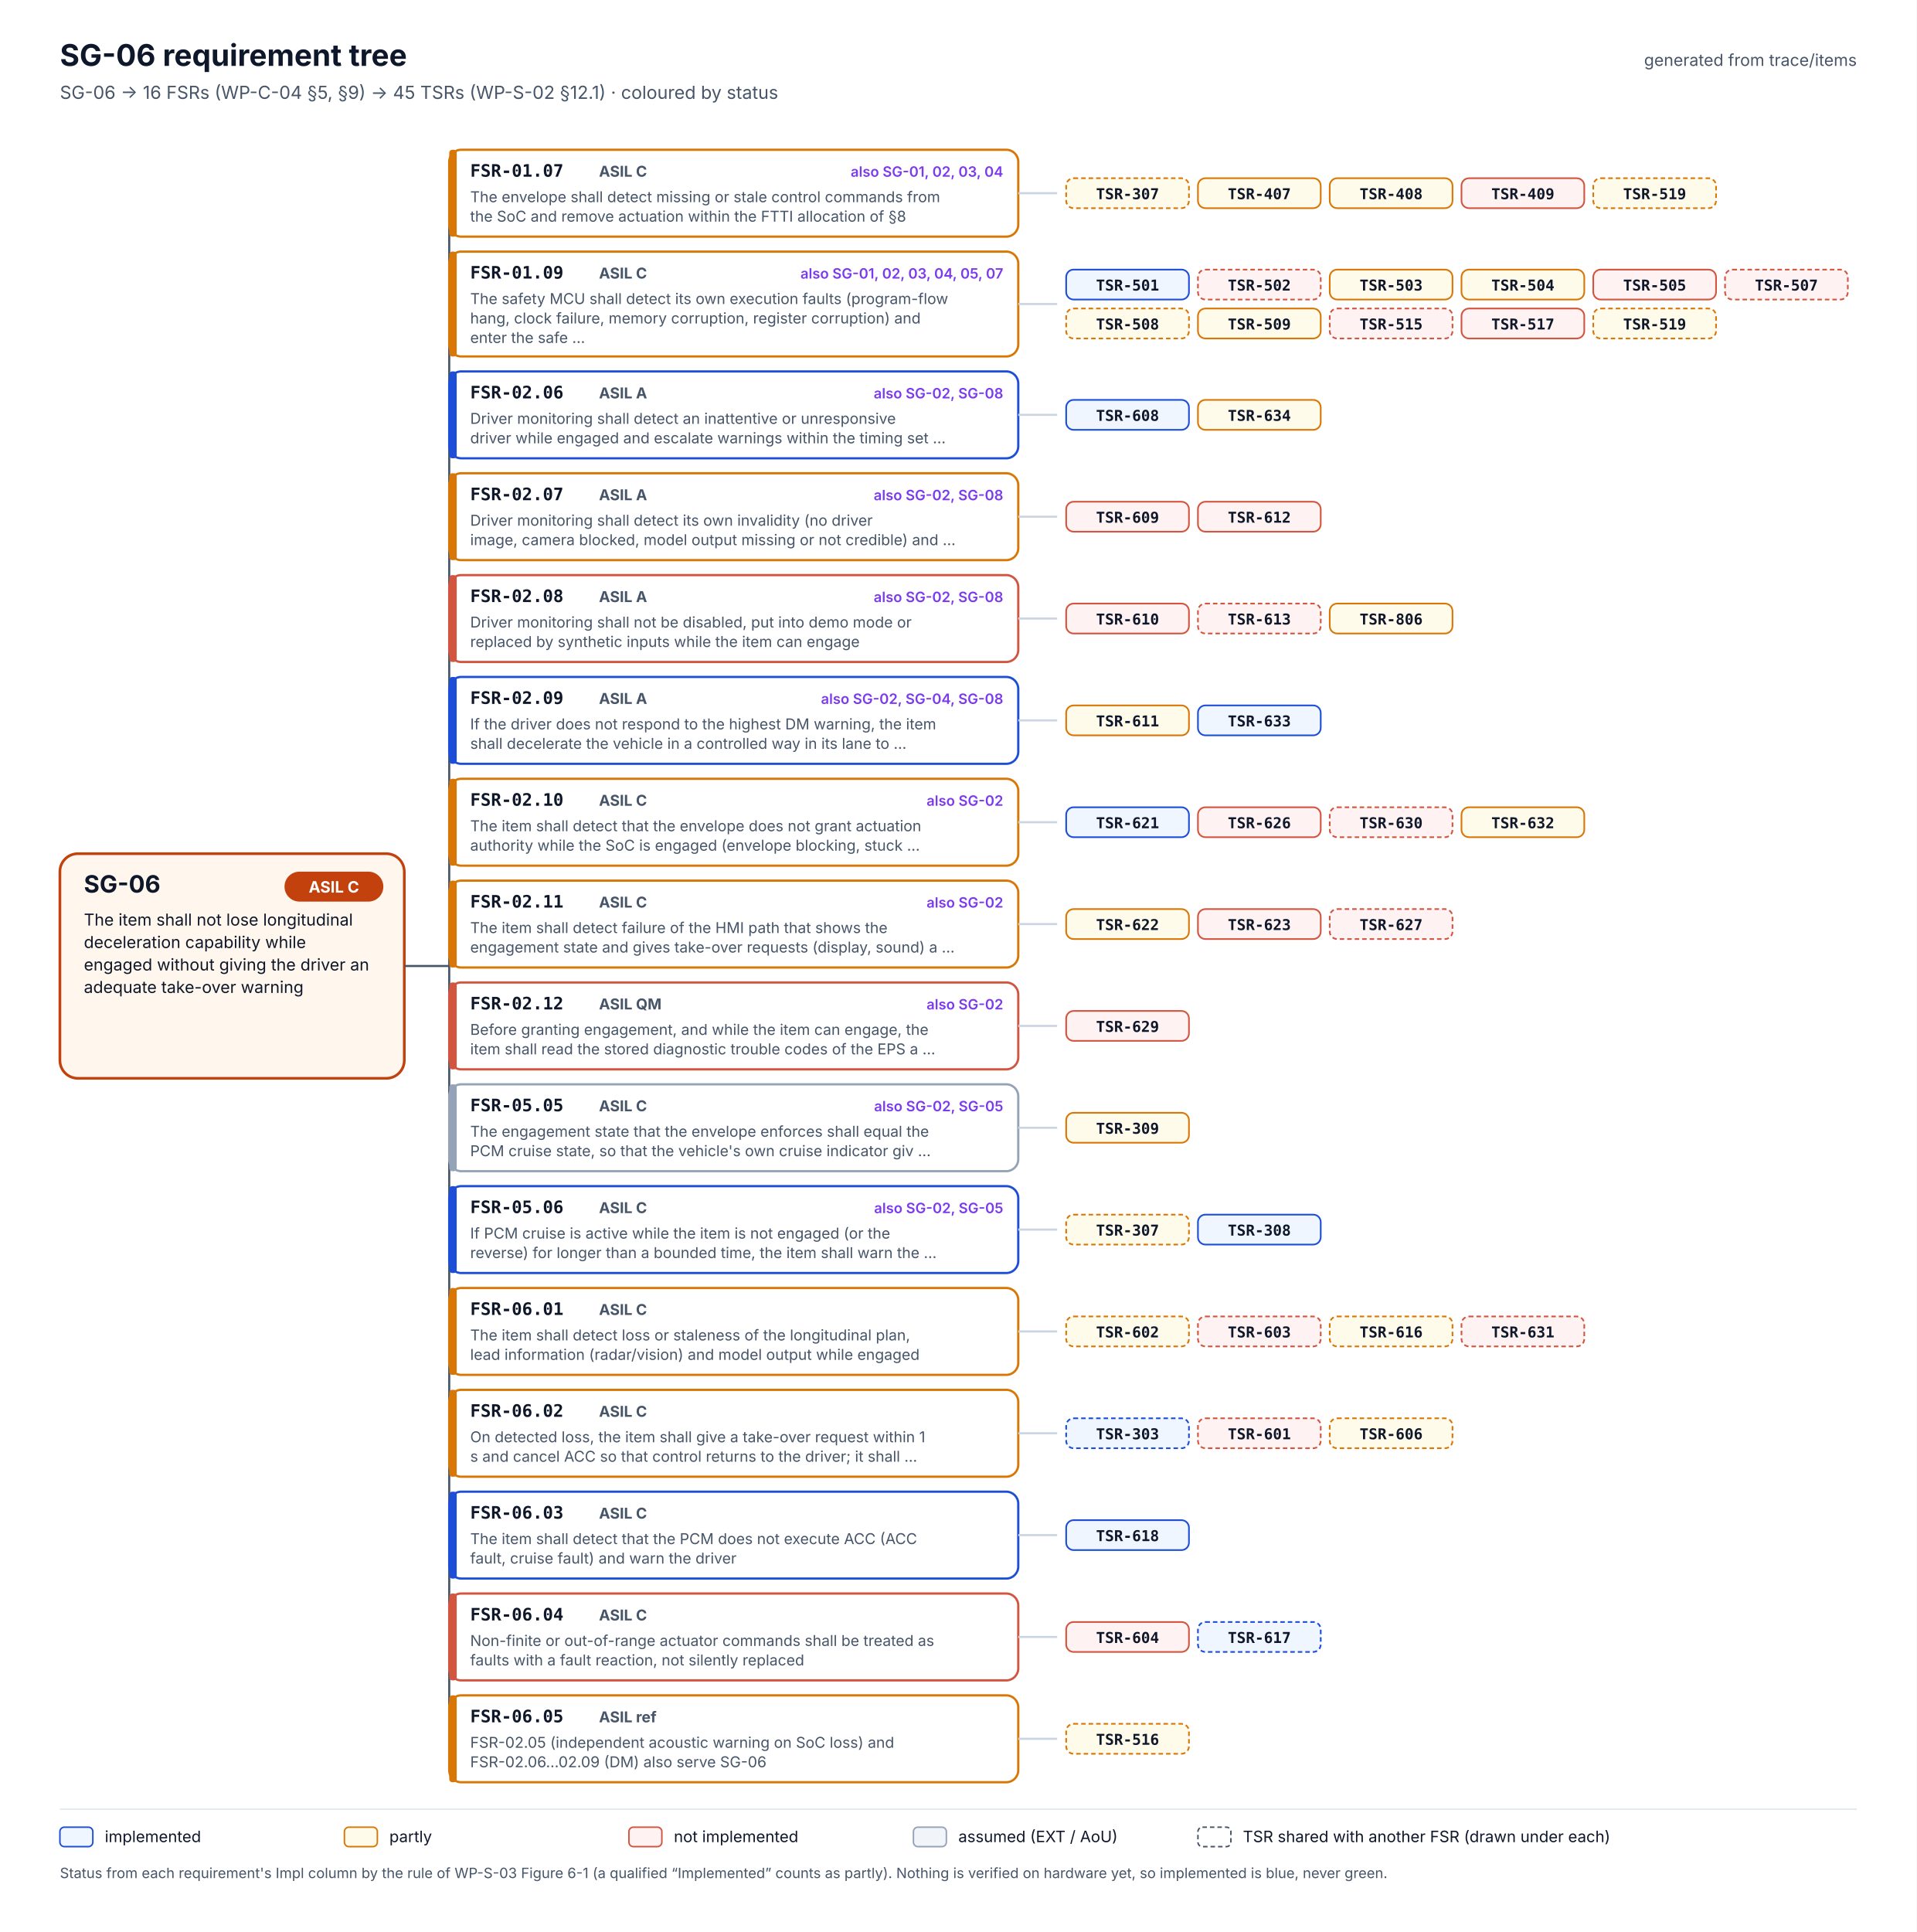
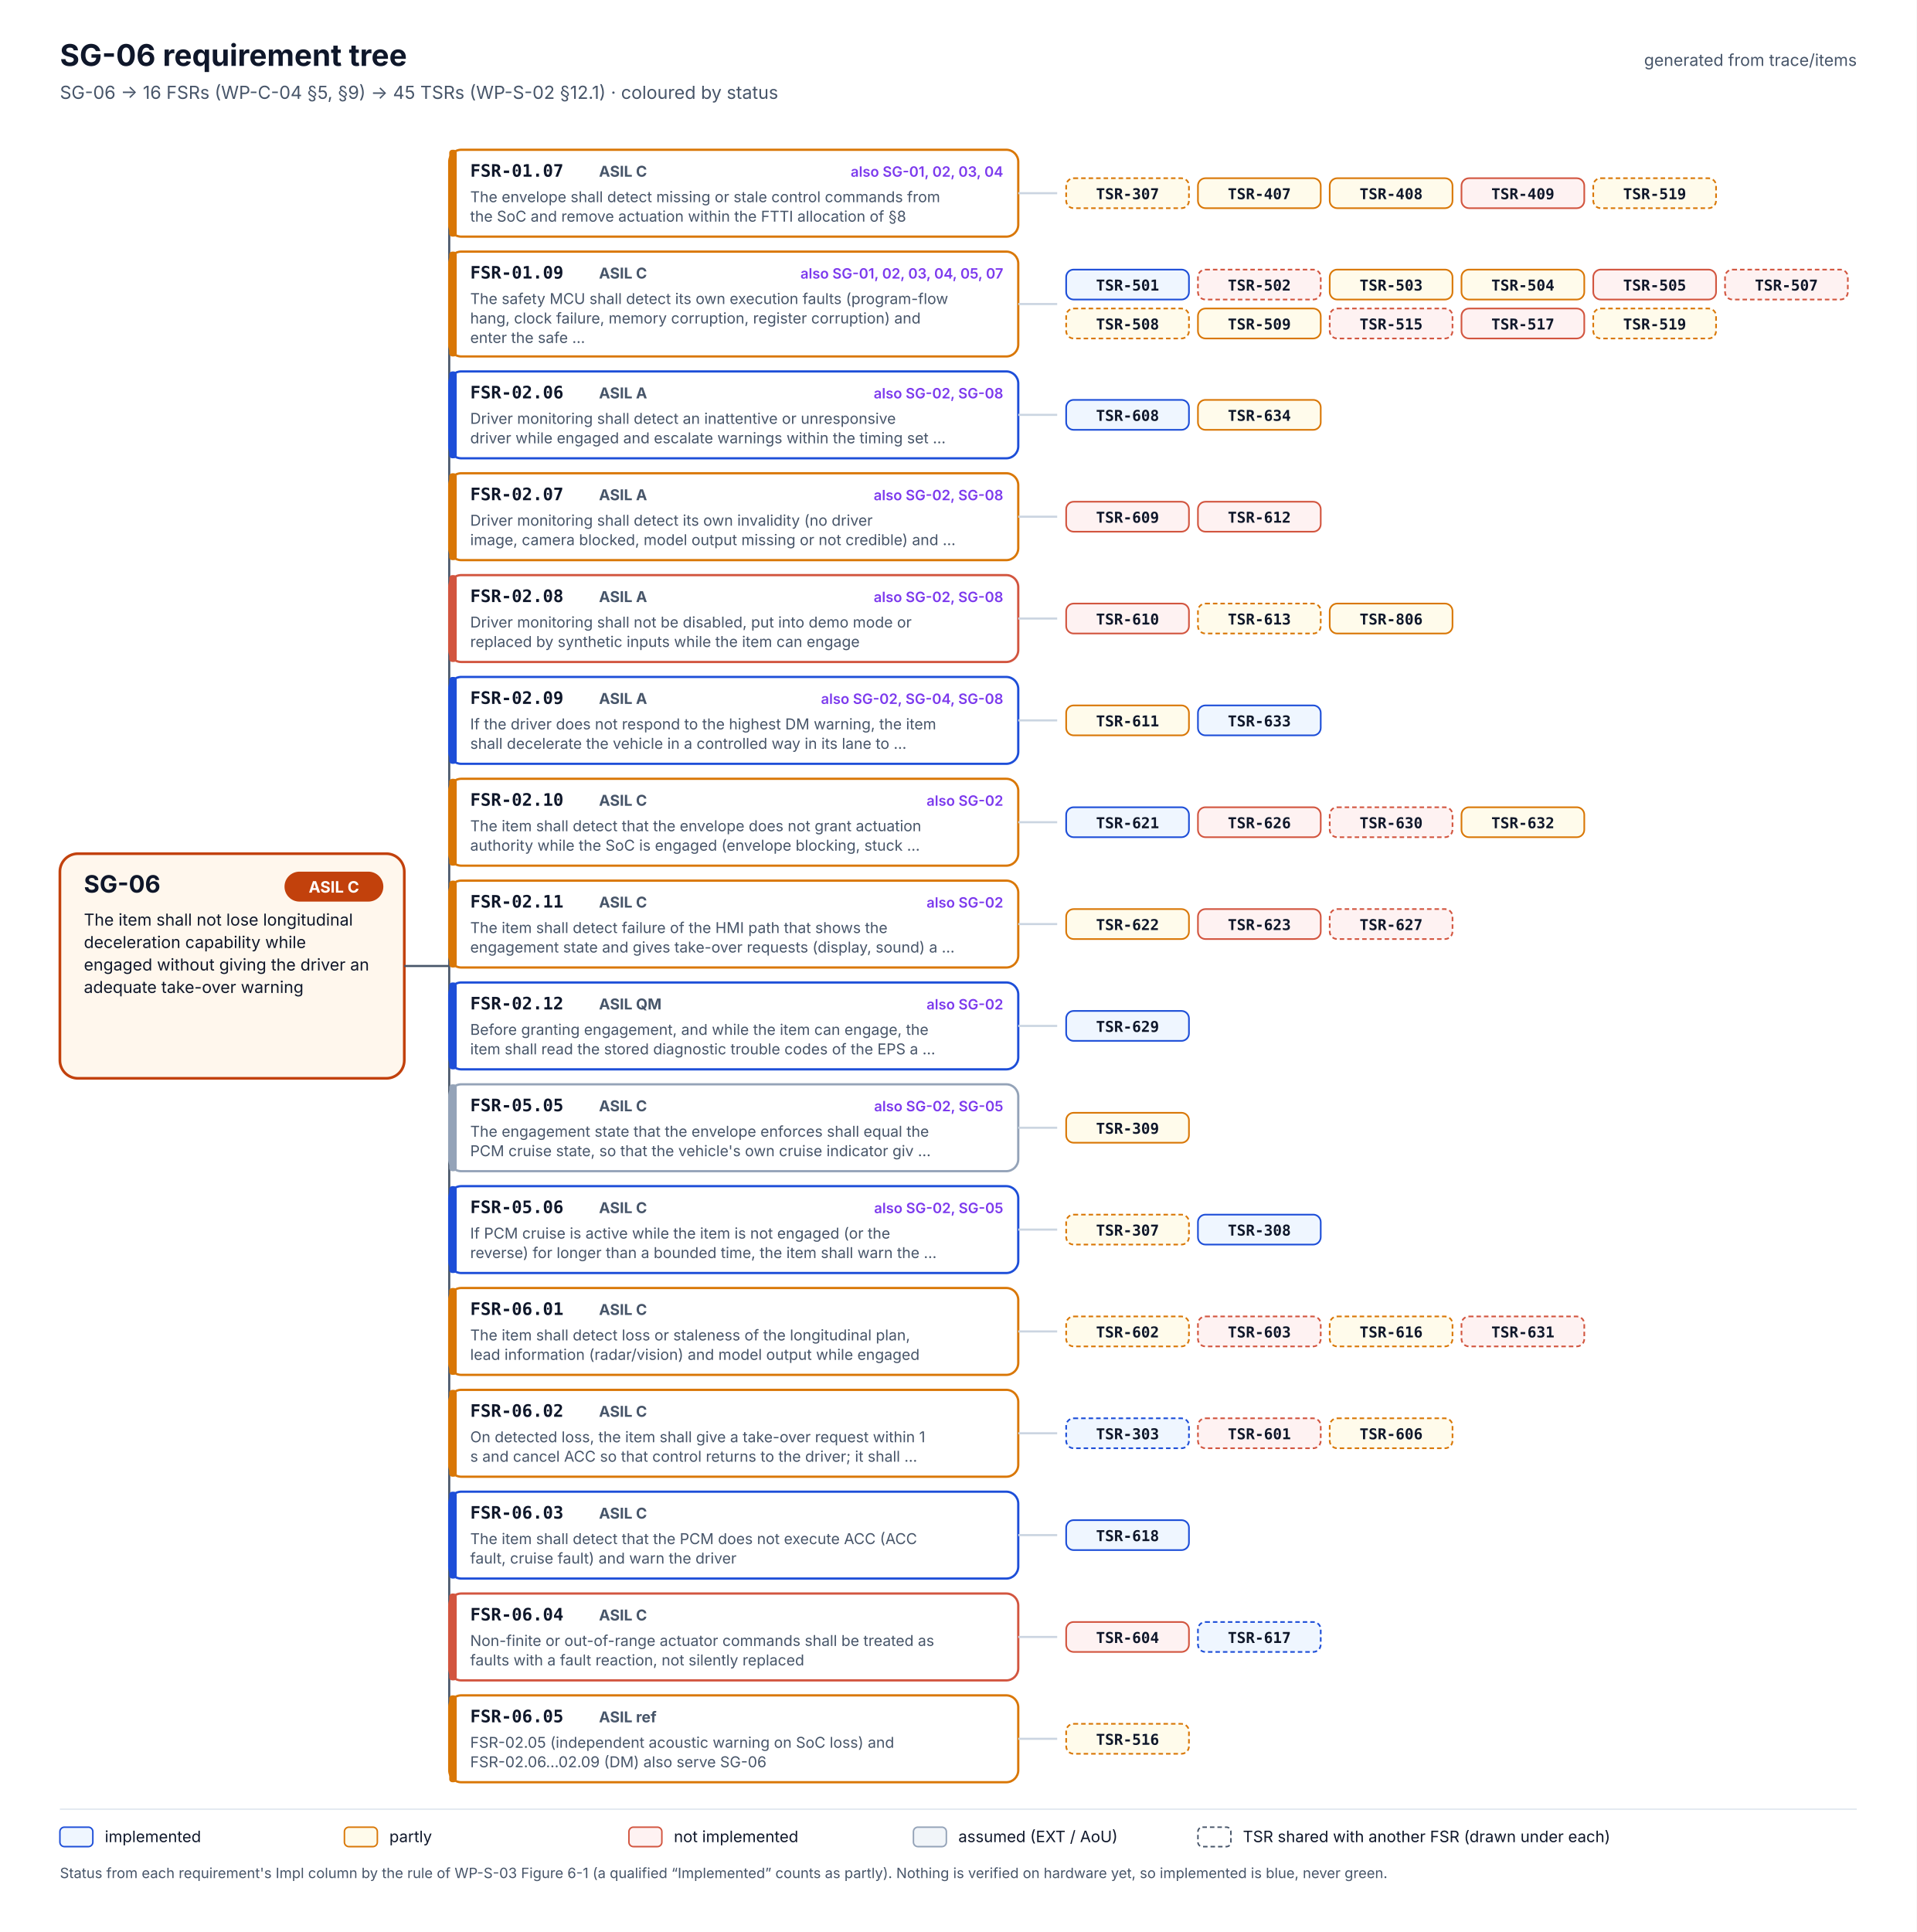
<svg xmlns="http://www.w3.org/2000/svg" width="1280" height="1290" viewBox="0 0 1280 1290" font-family="Inter, 'Segoe UI', Helvetica, Arial, sans-serif" role="img" aria-labelledby="t d">
  <rect width="1280" height="1290" fill="#FFFFFF" />
  <text x="40" y="44" font-size="20" fill="#0F172A" font-weight="700">SG-06 requirement tree</text>
  <text x="40" y="66" font-size="12" fill="#475569">SG-06 → 16 FSRs (WP-C-04 §5, §9) → 45 TSRs (WP-S-02 §12.1) · coloured by status</text>
  <text x="1240" y="44" font-size="11" fill="#475569" text-anchor="end">generated from trace/items</text>
  <rect x="40" y="570.0" width="230" height="150" rx="12" fill="#FFF7ED" stroke="#C2410C" stroke-width="1.8" />
  <text x="56" y="596.0" font-size="16" fill="#0F172A" font-weight="700">SG-06</text>
  <rect x="190" y="582.0" width="66" height="20" rx="10" fill="#C2410C" />
  <text x="223" y="596.0" font-size="10.5" fill="#FFFFFF" font-weight="700" text-anchor="middle">ASIL C</text>
  <text x="56" y="618.0" font-size="11" fill="#0F172A">The item shall not lose longitudinal</text>
  <text x="56" y="633.0" font-size="11" fill="#0F172A">deceleration capability while</text>
  <text x="56" y="648.0" font-size="11" fill="#0F172A">engaged without giving the driver an</text>
  <text x="56" y="663.0" font-size="11" fill="#0F172A">adequate take-over warning</text>
  <line x1="270" y1="645.0" x2="300" y2="645.0" stroke="#475569" stroke-width="1.4" />
  <line x1="300" y1="129.0" x2="300" y2="1161.0" stroke="#475569" stroke-width="1.4" />
  <line x1="300" y1="129.0" x2="300" y2="129.0" stroke="#475569" stroke-width="1.4" />
  <rect x="300" y="100" width="380" height="58" rx="8" fill="#FFFFFF" stroke="#D97706" stroke-width="1.5" />
  <rect x="300" y="100" width="5" height="58" rx="2" fill="#D97706" />
  <text x="314" y="118" font-size="11.5" fill="#0F172A" font-weight="700" font-family="'JetBrains Mono', 'SFMono-Regular', Menlo, Consolas, monospace">FSR-01.07</text>
  <text x="400" y="118" font-size="10" fill="#475569" font-weight="700">ASIL C</text>
  <text x="670" y="118" font-size="9.5" fill="#7C3AED" font-weight="600" text-anchor="end">also SG-01, 02, 03, 04</text>
  <text x="314" y="135" font-size="10" fill="#475569">The envelope shall detect missing or stale control commands from</text>
  <text x="314" y="148" font-size="10" fill="#475569">the SoC and remove actuation within the FTTI allocation of §8</text>
  <line x1="680" y1="129.0" x2="706" y2="129.0" stroke="#CBD5E1" stroke-width="1.4" />
  <rect x="712" y="119.0" width="82" height="20" rx="5" fill="#FFFBEB" stroke="#D97706" stroke-width="1.1" stroke-dasharray="3 2" />
  <text x="753.0" y="133.0" font-size="10" fill="#0F172A" font-weight="600" text-anchor="middle" font-family="'JetBrains Mono', 'SFMono-Regular', Menlo, Consolas, monospace">TSR-307</text>
  <rect x="800" y="119.0" width="82" height="20" rx="5" fill="#FFFBEB" stroke="#D97706" stroke-width="1.1" />
  <text x="841.0" y="133.0" font-size="10" fill="#0F172A" font-weight="600" text-anchor="middle" font-family="'JetBrains Mono', 'SFMono-Regular', Menlo, Consolas, monospace">TSR-407</text>
  <rect x="888" y="119.0" width="82" height="20" rx="5" fill="#FFFBEB" stroke="#D97706" stroke-width="1.1" />
  <text x="929.0" y="133.0" font-size="10" fill="#0F172A" font-weight="600" text-anchor="middle" font-family="'JetBrains Mono', 'SFMono-Regular', Menlo, Consolas, monospace">TSR-408</text>
  <rect x="976" y="119.0" width="82" height="20" rx="5" fill="#FEF2F2" stroke="#D2553F" stroke-width="1.1" />
  <text x="1017.0" y="133.0" font-size="10" fill="#0F172A" font-weight="600" text-anchor="middle" font-family="'JetBrains Mono', 'SFMono-Regular', Menlo, Consolas, monospace">TSR-409</text>
  <rect x="1064" y="119.0" width="82" height="20" rx="5" fill="#FFFBEB" stroke="#D97706" stroke-width="1.1" stroke-dasharray="3 2" />
  <text x="1105.0" y="133.0" font-size="10" fill="#0F172A" font-weight="600" text-anchor="middle" font-family="'JetBrains Mono', 'SFMono-Regular', Menlo, Consolas, monospace">TSR-519</text>
  <line x1="300" y1="203.0" x2="300" y2="203.0" stroke="#475569" stroke-width="1.4" />
  <rect x="300" y="168" width="380" height="70" rx="8" fill="#FFFFFF" stroke="#D97706" stroke-width="1.5" />
  <rect x="300" y="168" width="5" height="70" rx="2" fill="#D97706" />
  <text x="314" y="186" font-size="11.5" fill="#0F172A" font-weight="700" font-family="'JetBrains Mono', 'SFMono-Regular', Menlo, Consolas, monospace">FSR-01.09</text>
  <text x="400" y="186" font-size="10" fill="#475569" font-weight="700">ASIL C</text>
  <text x="670" y="186" font-size="9.5" fill="#7C3AED" font-weight="600" text-anchor="end">also SG-01, 02, 03, 04, 05, 07</text>
  <text x="314" y="203" font-size="10" fill="#475569">The safety MCU shall detect its own execution faults (program-flow</text>
  <text x="314" y="216" font-size="10" fill="#475569">hang, clock failure, memory corruption, register corruption) and</text>
  <text x="314" y="229" font-size="10" fill="#475569">enter the safe …</text>
  <line x1="680" y1="203.0" x2="706" y2="203.0" stroke="#CBD5E1" stroke-width="1.4" />
  <rect x="712" y="180.0" width="82" height="20" rx="5" fill="#EFF6FF" stroke="#1D4ED8" stroke-width="1.1" />
  <text x="753.0" y="194.0" font-size="10" fill="#0F172A" font-weight="600" text-anchor="middle" font-family="'JetBrains Mono', 'SFMono-Regular', Menlo, Consolas, monospace">TSR-501</text>
  <rect x="800" y="180.0" width="82" height="20" rx="5" fill="#FEF2F2" stroke="#D2553F" stroke-width="1.1" stroke-dasharray="3 2" />
  <text x="841.0" y="194.0" font-size="10" fill="#0F172A" font-weight="600" text-anchor="middle" font-family="'JetBrains Mono', 'SFMono-Regular', Menlo, Consolas, monospace">TSR-502</text>
  <rect x="888" y="180.0" width="82" height="20" rx="5" fill="#FFFBEB" stroke="#D97706" stroke-width="1.1" />
  <text x="929.0" y="194.0" font-size="10" fill="#0F172A" font-weight="600" text-anchor="middle" font-family="'JetBrains Mono', 'SFMono-Regular', Menlo, Consolas, monospace">TSR-503</text>
  <rect x="976" y="180.0" width="82" height="20" rx="5" fill="#FFFBEB" stroke="#D97706" stroke-width="1.1" />
  <text x="1017.0" y="194.0" font-size="10" fill="#0F172A" font-weight="600" text-anchor="middle" font-family="'JetBrains Mono', 'SFMono-Regular', Menlo, Consolas, monospace">TSR-504</text>
  <rect x="1064" y="180.0" width="82" height="20" rx="5" fill="#FEF2F2" stroke="#D2553F" stroke-width="1.1" />
  <text x="1105.0" y="194.0" font-size="10" fill="#0F172A" font-weight="600" text-anchor="middle" font-family="'JetBrains Mono', 'SFMono-Regular', Menlo, Consolas, monospace">TSR-505</text>
  <rect x="1152" y="180.0" width="82" height="20" rx="5" fill="#FEF2F2" stroke="#D2553F" stroke-width="1.1" stroke-dasharray="3 2" />
  <text x="1193.0" y="194.0" font-size="10" fill="#0F172A" font-weight="600" text-anchor="middle" font-family="'JetBrains Mono', 'SFMono-Regular', Menlo, Consolas, monospace">TSR-507</text>
  <rect x="712" y="206.0" width="82" height="20" rx="5" fill="#FFFBEB" stroke="#D97706" stroke-width="1.1" stroke-dasharray="3 2" />
  <text x="753.0" y="220.0" font-size="10" fill="#0F172A" font-weight="600" text-anchor="middle" font-family="'JetBrains Mono', 'SFMono-Regular', Menlo, Consolas, monospace">TSR-508</text>
  <rect x="800" y="206.0" width="82" height="20" rx="5" fill="#FFFBEB" stroke="#D97706" stroke-width="1.1" />
  <text x="841.0" y="220.0" font-size="10" fill="#0F172A" font-weight="600" text-anchor="middle" font-family="'JetBrains Mono', 'SFMono-Regular', Menlo, Consolas, monospace">TSR-509</text>
  <rect x="888" y="206.0" width="82" height="20" rx="5" fill="#FEF2F2" stroke="#D2553F" stroke-width="1.1" stroke-dasharray="3 2" />
  <text x="929.0" y="220.0" font-size="10" fill="#0F172A" font-weight="600" text-anchor="middle" font-family="'JetBrains Mono', 'SFMono-Regular', Menlo, Consolas, monospace">TSR-515</text>
  <rect x="976" y="206.0" width="82" height="20" rx="5" fill="#FEF2F2" stroke="#D2553F" stroke-width="1.1" />
  <text x="1017.0" y="220.0" font-size="10" fill="#0F172A" font-weight="600" text-anchor="middle" font-family="'JetBrains Mono', 'SFMono-Regular', Menlo, Consolas, monospace">TSR-517</text>
  <rect x="1064" y="206.0" width="82" height="20" rx="5" fill="#FFFBEB" stroke="#D97706" stroke-width="1.1" stroke-dasharray="3 2" />
  <text x="1105.0" y="220.0" font-size="10" fill="#0F172A" font-weight="600" text-anchor="middle" font-family="'JetBrains Mono', 'SFMono-Regular', Menlo, Consolas, monospace">TSR-519</text>
  <line x1="300" y1="277.0" x2="300" y2="277.0" stroke="#475569" stroke-width="1.4" />
  <rect x="300" y="248" width="380" height="58" rx="8" fill="#FFFFFF" stroke="#1D4ED8" stroke-width="1.5" />
  <rect x="300" y="248" width="5" height="58" rx="2" fill="#1D4ED8" />
  <text x="314" y="266" font-size="11.5" fill="#0F172A" font-weight="700" font-family="'JetBrains Mono', 'SFMono-Regular', Menlo, Consolas, monospace">FSR-02.06</text>
  <text x="400" y="266" font-size="10" fill="#475569" font-weight="700">ASIL A</text>
  <text x="670" y="266" font-size="9.5" fill="#7C3AED" font-weight="600" text-anchor="end">also SG-02, SG-08</text>
  <text x="314" y="283" font-size="10" fill="#475569">Driver monitoring shall detect an inattentive or unresponsive</text>
  <text x="314" y="296" font-size="10" fill="#475569">driver while engaged and escalate warnings within the timing set …</text>
  <line x1="680" y1="277.0" x2="706" y2="277.0" stroke="#CBD5E1" stroke-width="1.4" />
  <rect x="712" y="267.0" width="82" height="20" rx="5" fill="#EFF6FF" stroke="#1D4ED8" stroke-width="1.1" />
  <text x="753.0" y="281.0" font-size="10" fill="#0F172A" font-weight="600" text-anchor="middle" font-family="'JetBrains Mono', 'SFMono-Regular', Menlo, Consolas, monospace">TSR-608</text>
  <rect x="800" y="267.0" width="82" height="20" rx="5" fill="#FFFBEB" stroke="#D97706" stroke-width="1.1" />
  <text x="841.0" y="281.0" font-size="10" fill="#0F172A" font-weight="600" text-anchor="middle" font-family="'JetBrains Mono', 'SFMono-Regular', Menlo, Consolas, monospace">TSR-634</text>
  <line x1="300" y1="345.0" x2="300" y2="345.0" stroke="#475569" stroke-width="1.4" />
  <rect x="300" y="316" width="380" height="58" rx="8" fill="#FFFFFF" stroke="#D97706" stroke-width="1.5" />
  <rect x="300" y="316" width="5" height="58" rx="2" fill="#D97706" />
  <text x="314" y="334" font-size="11.5" fill="#0F172A" font-weight="700" font-family="'JetBrains Mono', 'SFMono-Regular', Menlo, Consolas, monospace">FSR-02.07</text>
  <text x="400" y="334" font-size="10" fill="#475569" font-weight="700">ASIL A</text>
  <text x="670" y="334" font-size="9.5" fill="#7C3AED" font-weight="600" text-anchor="end">also SG-02, SG-08</text>
  <text x="314" y="351" font-size="10" fill="#475569">Driver monitoring shall detect its own invalidity (no driver</text>
  <text x="314" y="364" font-size="10" fill="#475569">image, camera blocked, model output missing or not credible) and …</text>
  <line x1="680" y1="345.0" x2="706" y2="345.0" stroke="#CBD5E1" stroke-width="1.4" />
  <rect x="712" y="335.0" width="82" height="20" rx="5" fill="#FEF2F2" stroke="#D2553F" stroke-width="1.1" />
  <text x="753.0" y="349.0" font-size="10" fill="#0F172A" font-weight="600" text-anchor="middle" font-family="'JetBrains Mono', 'SFMono-Regular', Menlo, Consolas, monospace">TSR-609</text>
  <rect x="800" y="335.0" width="82" height="20" rx="5" fill="#FEF2F2" stroke="#D2553F" stroke-width="1.1" />
  <text x="841.0" y="349.0" font-size="10" fill="#0F172A" font-weight="600" text-anchor="middle" font-family="'JetBrains Mono', 'SFMono-Regular', Menlo, Consolas, monospace">TSR-612</text>
  <line x1="300" y1="413.0" x2="300" y2="413.0" stroke="#475569" stroke-width="1.4" />
  <rect x="300" y="384" width="380" height="58" rx="8" fill="#FFFFFF" stroke="#D2553F" stroke-width="1.5" />
  <rect x="300" y="384" width="5" height="58" rx="2" fill="#D2553F" />
  <text x="314" y="402" font-size="11.5" fill="#0F172A" font-weight="700" font-family="'JetBrains Mono', 'SFMono-Regular', Menlo, Consolas, monospace">FSR-02.08</text>
  <text x="400" y="402" font-size="10" fill="#475569" font-weight="700">ASIL A</text>
  <text x="670" y="402" font-size="9.5" fill="#7C3AED" font-weight="600" text-anchor="end">also SG-02, SG-08</text>
  <text x="314" y="419" font-size="10" fill="#475569">Driver monitoring shall not be disabled, put into demo mode or</text>
  <text x="314" y="432" font-size="10" fill="#475569">replaced by synthetic inputs while the item can engage</text>
  <line x1="680" y1="413.0" x2="706" y2="413.0" stroke="#CBD5E1" stroke-width="1.4" />
  <rect x="712" y="403.0" width="82" height="20" rx="5" fill="#FEF2F2" stroke="#D2553F" stroke-width="1.1" />
  <text x="753.0" y="417.0" font-size="10" fill="#0F172A" font-weight="600" text-anchor="middle" font-family="'JetBrains Mono', 'SFMono-Regular', Menlo, Consolas, monospace">TSR-610</text>
-   <rect x="800" y="403.0" width="82" height="20" rx="5" fill="#FEF2F2" stroke="#D2553F" stroke-width="1.1" stroke-dasharray="3 2" />
+   <rect x="800" y="403.0" width="82" height="20" rx="5" fill="#FFFBEB" stroke="#D97706" stroke-width="1.1" stroke-dasharray="3 2" />
  <text x="841.0" y="417.0" font-size="10" fill="#0F172A" font-weight="600" text-anchor="middle" font-family="'JetBrains Mono', 'SFMono-Regular', Menlo, Consolas, monospace">TSR-613</text>
  <rect x="888" y="403.0" width="82" height="20" rx="5" fill="#FFFBEB" stroke="#D97706" stroke-width="1.1" />
  <text x="929.0" y="417.0" font-size="10" fill="#0F172A" font-weight="600" text-anchor="middle" font-family="'JetBrains Mono', 'SFMono-Regular', Menlo, Consolas, monospace">TSR-806</text>
  <line x1="300" y1="481.0" x2="300" y2="481.0" stroke="#475569" stroke-width="1.4" />
  <rect x="300" y="452" width="380" height="58" rx="8" fill="#FFFFFF" stroke="#1D4ED8" stroke-width="1.5" />
  <rect x="300" y="452" width="5" height="58" rx="2" fill="#1D4ED8" />
  <text x="314" y="470" font-size="11.5" fill="#0F172A" font-weight="700" font-family="'JetBrains Mono', 'SFMono-Regular', Menlo, Consolas, monospace">FSR-02.09</text>
  <text x="400" y="470" font-size="10" fill="#475569" font-weight="700">ASIL A</text>
  <text x="670" y="470" font-size="9.5" fill="#7C3AED" font-weight="600" text-anchor="end">also SG-02, SG-04, SG-08</text>
  <text x="314" y="487" font-size="10" fill="#475569">If the driver does not respond to the highest DM warning, the item</text>
  <text x="314" y="500" font-size="10" fill="#475569">shall decelerate the vehicle in a controlled way in its lane to …</text>
  <line x1="680" y1="481.0" x2="706" y2="481.0" stroke="#CBD5E1" stroke-width="1.4" />
  <rect x="712" y="471.0" width="82" height="20" rx="5" fill="#FFFBEB" stroke="#D97706" stroke-width="1.1" />
  <text x="753.0" y="485.0" font-size="10" fill="#0F172A" font-weight="600" text-anchor="middle" font-family="'JetBrains Mono', 'SFMono-Regular', Menlo, Consolas, monospace">TSR-611</text>
  <rect x="800" y="471.0" width="82" height="20" rx="5" fill="#EFF6FF" stroke="#1D4ED8" stroke-width="1.1" />
  <text x="841.0" y="485.0" font-size="10" fill="#0F172A" font-weight="600" text-anchor="middle" font-family="'JetBrains Mono', 'SFMono-Regular', Menlo, Consolas, monospace">TSR-633</text>
  <line x1="300" y1="549.0" x2="300" y2="549.0" stroke="#475569" stroke-width="1.4" />
  <rect x="300" y="520" width="380" height="58" rx="8" fill="#FFFFFF" stroke="#D97706" stroke-width="1.5" />
  <rect x="300" y="520" width="5" height="58" rx="2" fill="#D97706" />
  <text x="314" y="538" font-size="11.5" fill="#0F172A" font-weight="700" font-family="'JetBrains Mono', 'SFMono-Regular', Menlo, Consolas, monospace">FSR-02.10</text>
  <text x="400" y="538" font-size="10" fill="#475569" font-weight="700">ASIL C</text>
  <text x="670" y="538" font-size="9.5" fill="#7C3AED" font-weight="600" text-anchor="end">also SG-02</text>
  <text x="314" y="555" font-size="10" fill="#475569">The item shall detect that the envelope does not grant actuation</text>
  <text x="314" y="568" font-size="10" fill="#475569">authority while the SoC is engaged (envelope blocking, stuck …</text>
  <line x1="680" y1="549.0" x2="706" y2="549.0" stroke="#CBD5E1" stroke-width="1.4" />
  <rect x="712" y="539.0" width="82" height="20" rx="5" fill="#EFF6FF" stroke="#1D4ED8" stroke-width="1.1" />
  <text x="753.0" y="553.0" font-size="10" fill="#0F172A" font-weight="600" text-anchor="middle" font-family="'JetBrains Mono', 'SFMono-Regular', Menlo, Consolas, monospace">TSR-621</text>
  <rect x="800" y="539.0" width="82" height="20" rx="5" fill="#FEF2F2" stroke="#D2553F" stroke-width="1.1" />
  <text x="841.0" y="553.0" font-size="10" fill="#0F172A" font-weight="600" text-anchor="middle" font-family="'JetBrains Mono', 'SFMono-Regular', Menlo, Consolas, monospace">TSR-626</text>
  <rect x="888" y="539.0" width="82" height="20" rx="5" fill="#FEF2F2" stroke="#D2553F" stroke-width="1.1" stroke-dasharray="3 2" />
  <text x="929.0" y="553.0" font-size="10" fill="#0F172A" font-weight="600" text-anchor="middle" font-family="'JetBrains Mono', 'SFMono-Regular', Menlo, Consolas, monospace">TSR-630</text>
  <rect x="976" y="539.0" width="82" height="20" rx="5" fill="#FFFBEB" stroke="#D97706" stroke-width="1.1" />
  <text x="1017.0" y="553.0" font-size="10" fill="#0F172A" font-weight="600" text-anchor="middle" font-family="'JetBrains Mono', 'SFMono-Regular', Menlo, Consolas, monospace">TSR-632</text>
  <line x1="300" y1="617.0" x2="300" y2="617.0" stroke="#475569" stroke-width="1.4" />
  <rect x="300" y="588" width="380" height="58" rx="8" fill="#FFFFFF" stroke="#D97706" stroke-width="1.5" />
  <rect x="300" y="588" width="5" height="58" rx="2" fill="#D97706" />
  <text x="314" y="606" font-size="11.5" fill="#0F172A" font-weight="700" font-family="'JetBrains Mono', 'SFMono-Regular', Menlo, Consolas, monospace">FSR-02.11</text>
  <text x="400" y="606" font-size="10" fill="#475569" font-weight="700">ASIL C</text>
  <text x="670" y="606" font-size="9.5" fill="#7C3AED" font-weight="600" text-anchor="end">also SG-02</text>
  <text x="314" y="623" font-size="10" fill="#475569">The item shall detect failure of the HMI path that shows the</text>
  <text x="314" y="636" font-size="10" fill="#475569">engagement state and gives take-over requests (display, sound) a …</text>
  <line x1="680" y1="617.0" x2="706" y2="617.0" stroke="#CBD5E1" stroke-width="1.4" />
  <rect x="712" y="607.0" width="82" height="20" rx="5" fill="#FFFBEB" stroke="#D97706" stroke-width="1.1" />
  <text x="753.0" y="621.0" font-size="10" fill="#0F172A" font-weight="600" text-anchor="middle" font-family="'JetBrains Mono', 'SFMono-Regular', Menlo, Consolas, monospace">TSR-622</text>
  <rect x="800" y="607.0" width="82" height="20" rx="5" fill="#FEF2F2" stroke="#D2553F" stroke-width="1.1" />
  <text x="841.0" y="621.0" font-size="10" fill="#0F172A" font-weight="600" text-anchor="middle" font-family="'JetBrains Mono', 'SFMono-Regular', Menlo, Consolas, monospace">TSR-623</text>
  <rect x="888" y="607.0" width="82" height="20" rx="5" fill="#FEF2F2" stroke="#D2553F" stroke-width="1.1" stroke-dasharray="3 2" />
  <text x="929.0" y="621.0" font-size="10" fill="#0F172A" font-weight="600" text-anchor="middle" font-family="'JetBrains Mono', 'SFMono-Regular', Menlo, Consolas, monospace">TSR-627</text>
  <line x1="300" y1="685.0" x2="300" y2="685.0" stroke="#475569" stroke-width="1.4" />
-   <rect x="300" y="656" width="380" height="58" rx="8" fill="#FFFFFF" stroke="#D2553F" stroke-width="1.5" />
-   <rect x="300" y="656" width="5" height="58" rx="2" fill="#D2553F" />
+   <rect x="300" y="656" width="380" height="58" rx="8" fill="#FFFFFF" stroke="#1D4ED8" stroke-width="1.5" />
+   <rect x="300" y="656" width="5" height="58" rx="2" fill="#1D4ED8" />
  <text x="314" y="674" font-size="11.5" fill="#0F172A" font-weight="700" font-family="'JetBrains Mono', 'SFMono-Regular', Menlo, Consolas, monospace">FSR-02.12</text>
  <text x="400" y="674" font-size="10" fill="#475569" font-weight="700">ASIL QM</text>
  <text x="670" y="674" font-size="9.5" fill="#7C3AED" font-weight="600" text-anchor="end">also SG-02</text>
  <text x="314" y="691" font-size="10" fill="#475569">Before granting engagement, and while the item can engage, the</text>
  <text x="314" y="704" font-size="10" fill="#475569">item shall read the stored diagnostic trouble codes of the EPS a …</text>
  <line x1="680" y1="685.0" x2="706" y2="685.0" stroke="#CBD5E1" stroke-width="1.4" />
-   <rect x="712" y="675.0" width="82" height="20" rx="5" fill="#FEF2F2" stroke="#D2553F" stroke-width="1.1" />
+   <rect x="712" y="675.0" width="82" height="20" rx="5" fill="#EFF6FF" stroke="#1D4ED8" stroke-width="1.1" />
  <text x="753.0" y="689.0" font-size="10" fill="#0F172A" font-weight="600" text-anchor="middle" font-family="'JetBrains Mono', 'SFMono-Regular', Menlo, Consolas, monospace">TSR-629</text>
  <line x1="300" y1="753.0" x2="300" y2="753.0" stroke="#475569" stroke-width="1.4" />
  <rect x="300" y="724" width="380" height="58" rx="8" fill="#FFFFFF" stroke="#94A3B8" stroke-width="1.5" />
  <rect x="300" y="724" width="5" height="58" rx="2" fill="#94A3B8" />
  <text x="314" y="742" font-size="11.5" fill="#0F172A" font-weight="700" font-family="'JetBrains Mono', 'SFMono-Regular', Menlo, Consolas, monospace">FSR-05.05</text>
  <text x="400" y="742" font-size="10" fill="#475569" font-weight="700">ASIL C</text>
  <text x="670" y="742" font-size="9.5" fill="#7C3AED" font-weight="600" text-anchor="end">also SG-02, SG-05</text>
  <text x="314" y="759" font-size="10" fill="#475569">The engagement state that the envelope enforces shall equal the</text>
  <text x="314" y="772" font-size="10" fill="#475569">PCM cruise state, so that the vehicle's own cruise indicator giv …</text>
  <line x1="680" y1="753.0" x2="706" y2="753.0" stroke="#CBD5E1" stroke-width="1.4" />
  <rect x="712" y="743.0" width="82" height="20" rx="5" fill="#FFFBEB" stroke="#D97706" stroke-width="1.1" />
  <text x="753.0" y="757.0" font-size="10" fill="#0F172A" font-weight="600" text-anchor="middle" font-family="'JetBrains Mono', 'SFMono-Regular', Menlo, Consolas, monospace">TSR-309</text>
  <line x1="300" y1="821.0" x2="300" y2="821.0" stroke="#475569" stroke-width="1.4" />
  <rect x="300" y="792" width="380" height="58" rx="8" fill="#FFFFFF" stroke="#1D4ED8" stroke-width="1.5" />
  <rect x="300" y="792" width="5" height="58" rx="2" fill="#1D4ED8" />
  <text x="314" y="810" font-size="11.5" fill="#0F172A" font-weight="700" font-family="'JetBrains Mono', 'SFMono-Regular', Menlo, Consolas, monospace">FSR-05.06</text>
  <text x="400" y="810" font-size="10" fill="#475569" font-weight="700">ASIL C</text>
  <text x="670" y="810" font-size="9.5" fill="#7C3AED" font-weight="600" text-anchor="end">also SG-02, SG-05</text>
  <text x="314" y="827" font-size="10" fill="#475569">If PCM cruise is active while the item is not engaged (or the</text>
  <text x="314" y="840" font-size="10" fill="#475569">reverse) for longer than a bounded time, the item shall warn the …</text>
  <line x1="680" y1="821.0" x2="706" y2="821.0" stroke="#CBD5E1" stroke-width="1.4" />
  <rect x="712" y="811.0" width="82" height="20" rx="5" fill="#FFFBEB" stroke="#D97706" stroke-width="1.1" stroke-dasharray="3 2" />
  <text x="753.0" y="825.0" font-size="10" fill="#0F172A" font-weight="600" text-anchor="middle" font-family="'JetBrains Mono', 'SFMono-Regular', Menlo, Consolas, monospace">TSR-307</text>
  <rect x="800" y="811.0" width="82" height="20" rx="5" fill="#EFF6FF" stroke="#1D4ED8" stroke-width="1.1" />
  <text x="841.0" y="825.0" font-size="10" fill="#0F172A" font-weight="600" text-anchor="middle" font-family="'JetBrains Mono', 'SFMono-Regular', Menlo, Consolas, monospace">TSR-308</text>
  <line x1="300" y1="889.0" x2="300" y2="889.0" stroke="#475569" stroke-width="1.4" />
  <rect x="300" y="860" width="380" height="58" rx="8" fill="#FFFFFF" stroke="#D97706" stroke-width="1.5" />
  <rect x="300" y="860" width="5" height="58" rx="2" fill="#D97706" />
  <text x="314" y="878" font-size="11.5" fill="#0F172A" font-weight="700" font-family="'JetBrains Mono', 'SFMono-Regular', Menlo, Consolas, monospace">FSR-06.01</text>
  <text x="400" y="878" font-size="10" fill="#475569" font-weight="700">ASIL C</text>
  <text x="314" y="895" font-size="10" fill="#475569">The item shall detect loss or staleness of the longitudinal plan,</text>
  <text x="314" y="908" font-size="10" fill="#475569">lead information (radar/vision) and model output while engaged</text>
  <line x1="680" y1="889.0" x2="706" y2="889.0" stroke="#CBD5E1" stroke-width="1.4" />
  <rect x="712" y="879.0" width="82" height="20" rx="5" fill="#FFFBEB" stroke="#D97706" stroke-width="1.1" stroke-dasharray="3 2" />
  <text x="753.0" y="893.0" font-size="10" fill="#0F172A" font-weight="600" text-anchor="middle" font-family="'JetBrains Mono', 'SFMono-Regular', Menlo, Consolas, monospace">TSR-602</text>
  <rect x="800" y="879.0" width="82" height="20" rx="5" fill="#FEF2F2" stroke="#D2553F" stroke-width="1.1" stroke-dasharray="3 2" />
  <text x="841.0" y="893.0" font-size="10" fill="#0F172A" font-weight="600" text-anchor="middle" font-family="'JetBrains Mono', 'SFMono-Regular', Menlo, Consolas, monospace">TSR-603</text>
  <rect x="888" y="879.0" width="82" height="20" rx="5" fill="#FFFBEB" stroke="#D97706" stroke-width="1.1" stroke-dasharray="3 2" />
  <text x="929.0" y="893.0" font-size="10" fill="#0F172A" font-weight="600" text-anchor="middle" font-family="'JetBrains Mono', 'SFMono-Regular', Menlo, Consolas, monospace">TSR-616</text>
  <rect x="976" y="879.0" width="82" height="20" rx="5" fill="#FEF2F2" stroke="#D2553F" stroke-width="1.1" stroke-dasharray="3 2" />
  <text x="1017.0" y="893.0" font-size="10" fill="#0F172A" font-weight="600" text-anchor="middle" font-family="'JetBrains Mono', 'SFMono-Regular', Menlo, Consolas, monospace">TSR-631</text>
  <line x1="300" y1="957.0" x2="300" y2="957.0" stroke="#475569" stroke-width="1.4" />
  <rect x="300" y="928" width="380" height="58" rx="8" fill="#FFFFFF" stroke="#D97706" stroke-width="1.5" />
  <rect x="300" y="928" width="5" height="58" rx="2" fill="#D97706" />
  <text x="314" y="946" font-size="11.5" fill="#0F172A" font-weight="700" font-family="'JetBrains Mono', 'SFMono-Regular', Menlo, Consolas, monospace">FSR-06.02</text>
  <text x="400" y="946" font-size="10" fill="#475569" font-weight="700">ASIL C</text>
  <text x="314" y="963" font-size="10" fill="#475569">On detected loss, the item shall give a take-over request within 1</text>
  <text x="314" y="976" font-size="10" fill="#475569">s and cancel ACC so that control returns to the driver; it shall …</text>
  <line x1="680" y1="957.0" x2="706" y2="957.0" stroke="#CBD5E1" stroke-width="1.4" />
  <rect x="712" y="947.0" width="82" height="20" rx="5" fill="#EFF6FF" stroke="#1D4ED8" stroke-width="1.1" stroke-dasharray="3 2" />
  <text x="753.0" y="961.0" font-size="10" fill="#0F172A" font-weight="600" text-anchor="middle" font-family="'JetBrains Mono', 'SFMono-Regular', Menlo, Consolas, monospace">TSR-303</text>
  <rect x="800" y="947.0" width="82" height="20" rx="5" fill="#FEF2F2" stroke="#D2553F" stroke-width="1.1" stroke-dasharray="3 2" />
  <text x="841.0" y="961.0" font-size="10" fill="#0F172A" font-weight="600" text-anchor="middle" font-family="'JetBrains Mono', 'SFMono-Regular', Menlo, Consolas, monospace">TSR-601</text>
  <rect x="888" y="947.0" width="82" height="20" rx="5" fill="#FFFBEB" stroke="#D97706" stroke-width="1.1" stroke-dasharray="3 2" />
  <text x="929.0" y="961.0" font-size="10" fill="#0F172A" font-weight="600" text-anchor="middle" font-family="'JetBrains Mono', 'SFMono-Regular', Menlo, Consolas, monospace">TSR-606</text>
  <line x1="300" y1="1025.0" x2="300" y2="1025.0" stroke="#475569" stroke-width="1.4" />
  <rect x="300" y="996" width="380" height="58" rx="8" fill="#FFFFFF" stroke="#1D4ED8" stroke-width="1.5" />
  <rect x="300" y="996" width="5" height="58" rx="2" fill="#1D4ED8" />
  <text x="314" y="1014" font-size="11.5" fill="#0F172A" font-weight="700" font-family="'JetBrains Mono', 'SFMono-Regular', Menlo, Consolas, monospace">FSR-06.03</text>
  <text x="400" y="1014" font-size="10" fill="#475569" font-weight="700">ASIL C</text>
  <text x="314" y="1031" font-size="10" fill="#475569">The item shall detect that the PCM does not execute ACC (ACC</text>
  <text x="314" y="1044" font-size="10" fill="#475569">fault, cruise fault) and warn the driver</text>
  <line x1="680" y1="1025.0" x2="706" y2="1025.0" stroke="#CBD5E1" stroke-width="1.4" />
  <rect x="712" y="1015.0" width="82" height="20" rx="5" fill="#EFF6FF" stroke="#1D4ED8" stroke-width="1.1" />
  <text x="753.0" y="1029.0" font-size="10" fill="#0F172A" font-weight="600" text-anchor="middle" font-family="'JetBrains Mono', 'SFMono-Regular', Menlo, Consolas, monospace">TSR-618</text>
  <line x1="300" y1="1093.0" x2="300" y2="1093.0" stroke="#475569" stroke-width="1.4" />
  <rect x="300" y="1064" width="380" height="58" rx="8" fill="#FFFFFF" stroke="#D2553F" stroke-width="1.5" />
  <rect x="300" y="1064" width="5" height="58" rx="2" fill="#D2553F" />
  <text x="314" y="1082" font-size="11.5" fill="#0F172A" font-weight="700" font-family="'JetBrains Mono', 'SFMono-Regular', Menlo, Consolas, monospace">FSR-06.04</text>
  <text x="400" y="1082" font-size="10" fill="#475569" font-weight="700">ASIL C</text>
  <text x="314" y="1099" font-size="10" fill="#475569">Non-finite or out-of-range actuator commands shall be treated as</text>
  <text x="314" y="1112" font-size="10" fill="#475569">faults with a fault reaction, not silently replaced</text>
  <line x1="680" y1="1093.0" x2="706" y2="1093.0" stroke="#CBD5E1" stroke-width="1.4" />
  <rect x="712" y="1083.0" width="82" height="20" rx="5" fill="#FEF2F2" stroke="#D2553F" stroke-width="1.1" />
  <text x="753.0" y="1097.0" font-size="10" fill="#0F172A" font-weight="600" text-anchor="middle" font-family="'JetBrains Mono', 'SFMono-Regular', Menlo, Consolas, monospace">TSR-604</text>
  <rect x="800" y="1083.0" width="82" height="20" rx="5" fill="#EFF6FF" stroke="#1D4ED8" stroke-width="1.1" stroke-dasharray="3 2" />
  <text x="841.0" y="1097.0" font-size="10" fill="#0F172A" font-weight="600" text-anchor="middle" font-family="'JetBrains Mono', 'SFMono-Regular', Menlo, Consolas, monospace">TSR-617</text>
  <line x1="300" y1="1161.0" x2="300" y2="1161.0" stroke="#475569" stroke-width="1.4" />
  <rect x="300" y="1132" width="380" height="58" rx="8" fill="#FFFFFF" stroke="#D97706" stroke-width="1.5" />
  <rect x="300" y="1132" width="5" height="58" rx="2" fill="#D97706" />
  <text x="314" y="1150" font-size="11.5" fill="#0F172A" font-weight="700" font-family="'JetBrains Mono', 'SFMono-Regular', Menlo, Consolas, monospace">FSR-06.05</text>
  <text x="400" y="1150" font-size="10" fill="#475569" font-weight="700">ASIL ref</text>
  <text x="314" y="1167" font-size="10" fill="#475569">FSR-02.05 (independent acoustic warning on SoC loss) and</text>
  <text x="314" y="1180" font-size="10" fill="#475569">FSR-02.06…02.09 (DM) also serve SG-06</text>
  <line x1="680" y1="1161.0" x2="706" y2="1161.0" stroke="#CBD5E1" stroke-width="1.4" />
  <rect x="712" y="1151.0" width="82" height="20" rx="5" fill="#FFFBEB" stroke="#D97706" stroke-width="1.1" stroke-dasharray="3 2" />
  <text x="753.0" y="1165.0" font-size="10" fill="#0F172A" font-weight="600" text-anchor="middle" font-family="'JetBrains Mono', 'SFMono-Regular', Menlo, Consolas, monospace">TSR-516</text>
  <line x1="40" y1="1208" x2="1240" y2="1208" stroke="#E2E8F0" />
  <rect x="40" y="1220" width="22" height="13" rx="3" fill="#EFF6FF" stroke="#1D4ED8" />
  <text x="70" y="1230" font-size="10.5" fill="#0F172A">implemented</text>
  <rect x="230" y="1220" width="22" height="13" rx="3" fill="#FFFBEB" stroke="#D97706" />
  <text x="260" y="1230" font-size="10.5" fill="#0F172A">partly</text>
  <rect x="420" y="1220" width="22" height="13" rx="3" fill="#FEF2F2" stroke="#D2553F" />
  <text x="450" y="1230" font-size="10.5" fill="#0F172A">not implemented</text>
  <rect x="610" y="1220" width="22" height="13" rx="3" fill="#F1F5F9" stroke="#94A3B8" />
  <text x="640" y="1230" font-size="10.5" fill="#0F172A">assumed (EXT / AoU)</text>
  <rect x="800" y="1220" width="22" height="13" rx="3" fill="#FFFFFF" stroke="#475569" stroke-dasharray="3 2" />
  <text x="830" y="1230" font-size="10.5" fill="#0F172A">TSR shared with another FSR (drawn under each)</text>
  <text x="40" y="1254" font-size="9.5" fill="#475569">Status from each requirement's Impl column by the rule of WP-S-03 Figure 6-1 (a qualified “Implemented” counts as partly). Nothing is verified on hardware yet, so implemented is blue, never green.</text>
</svg>
